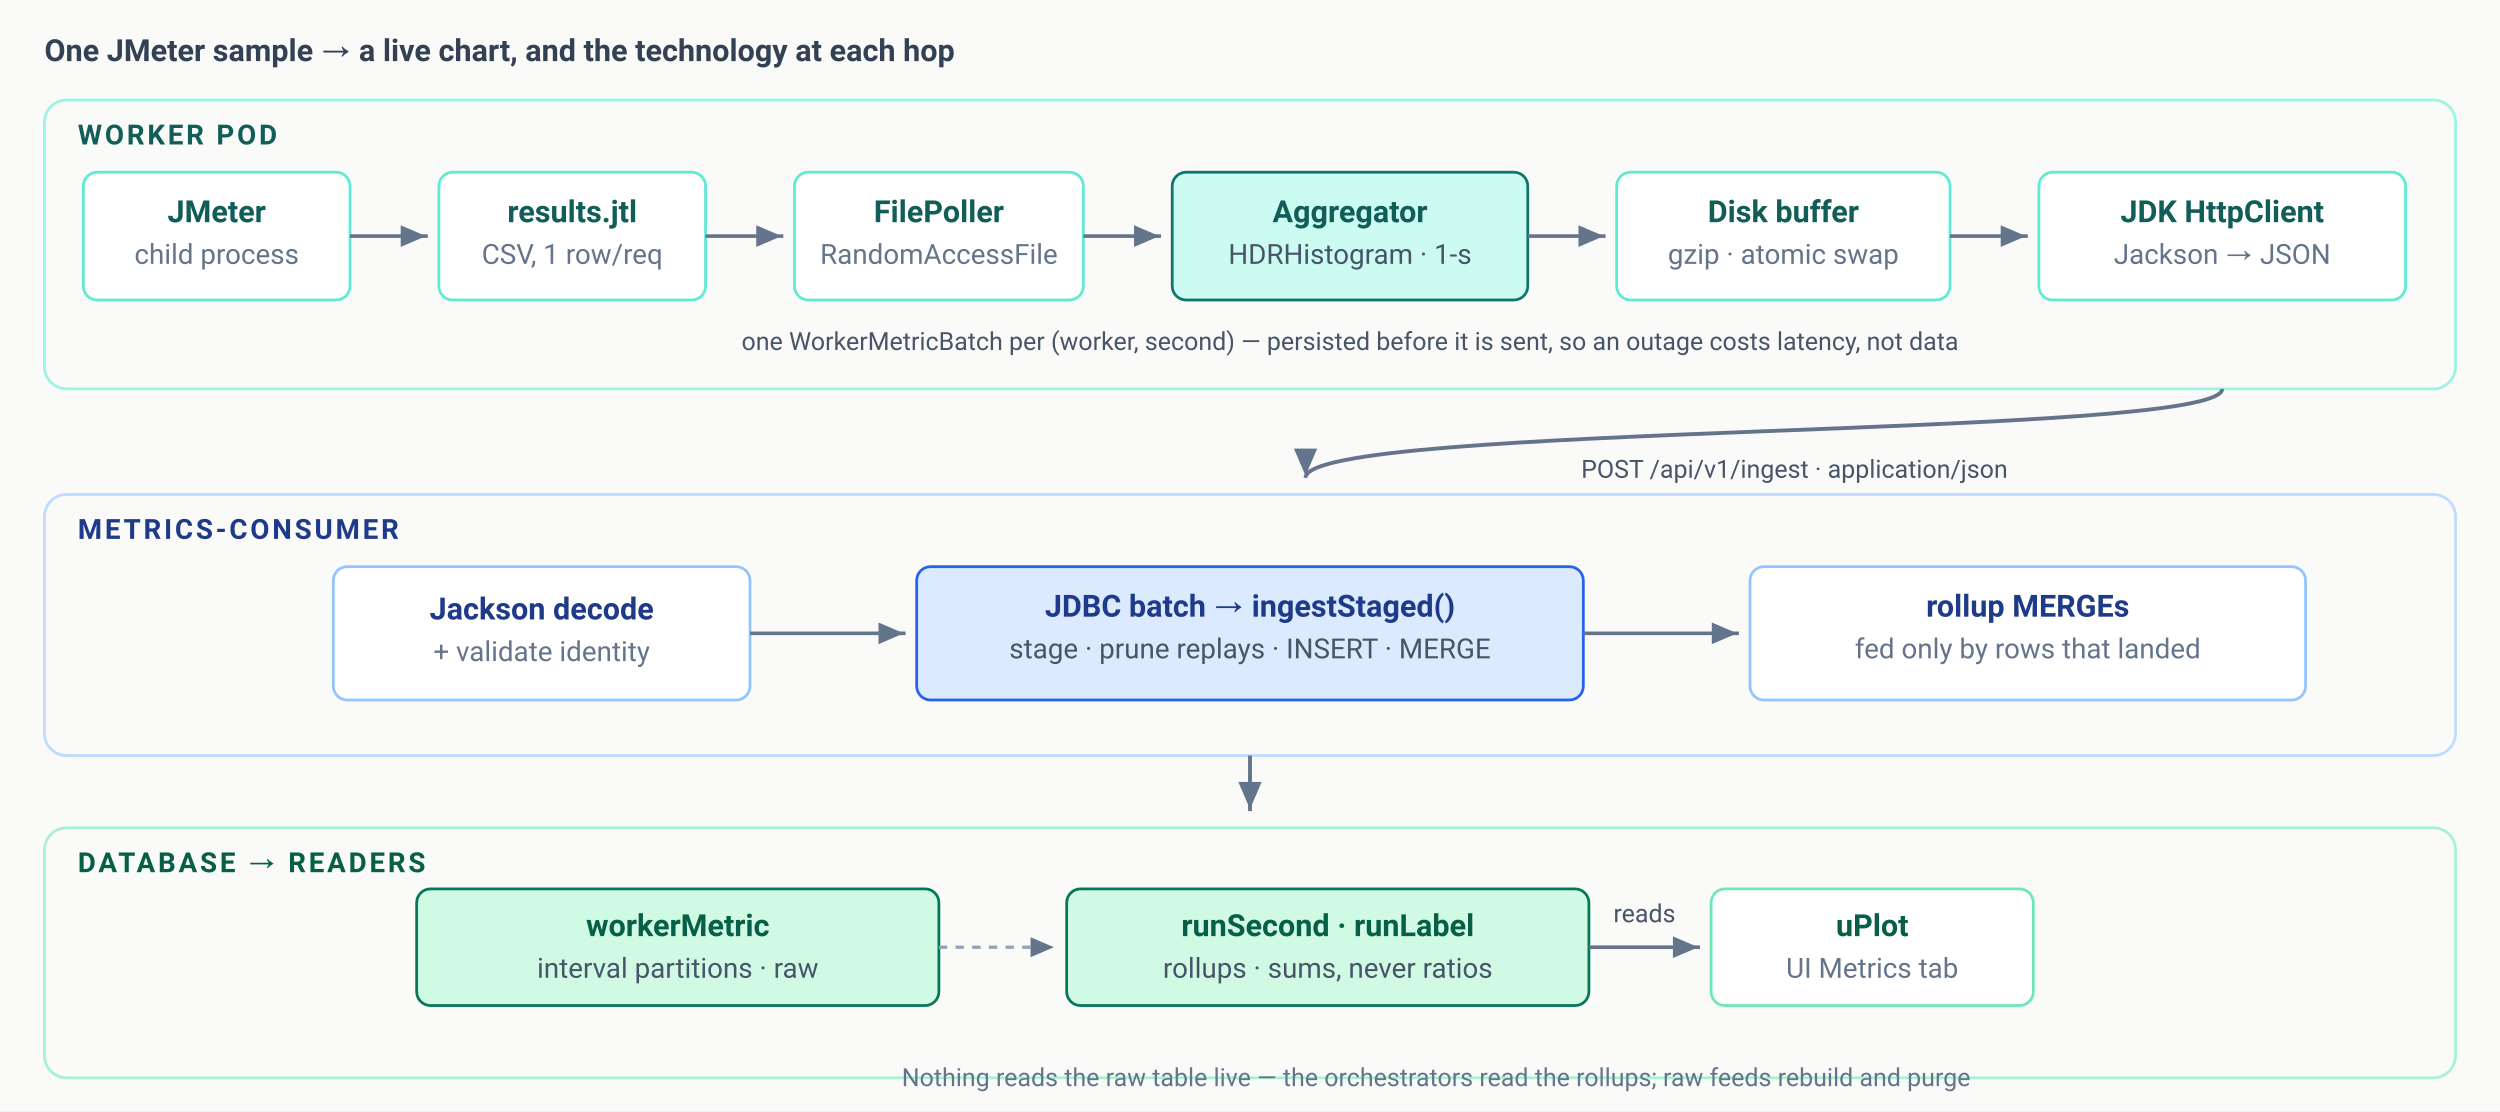
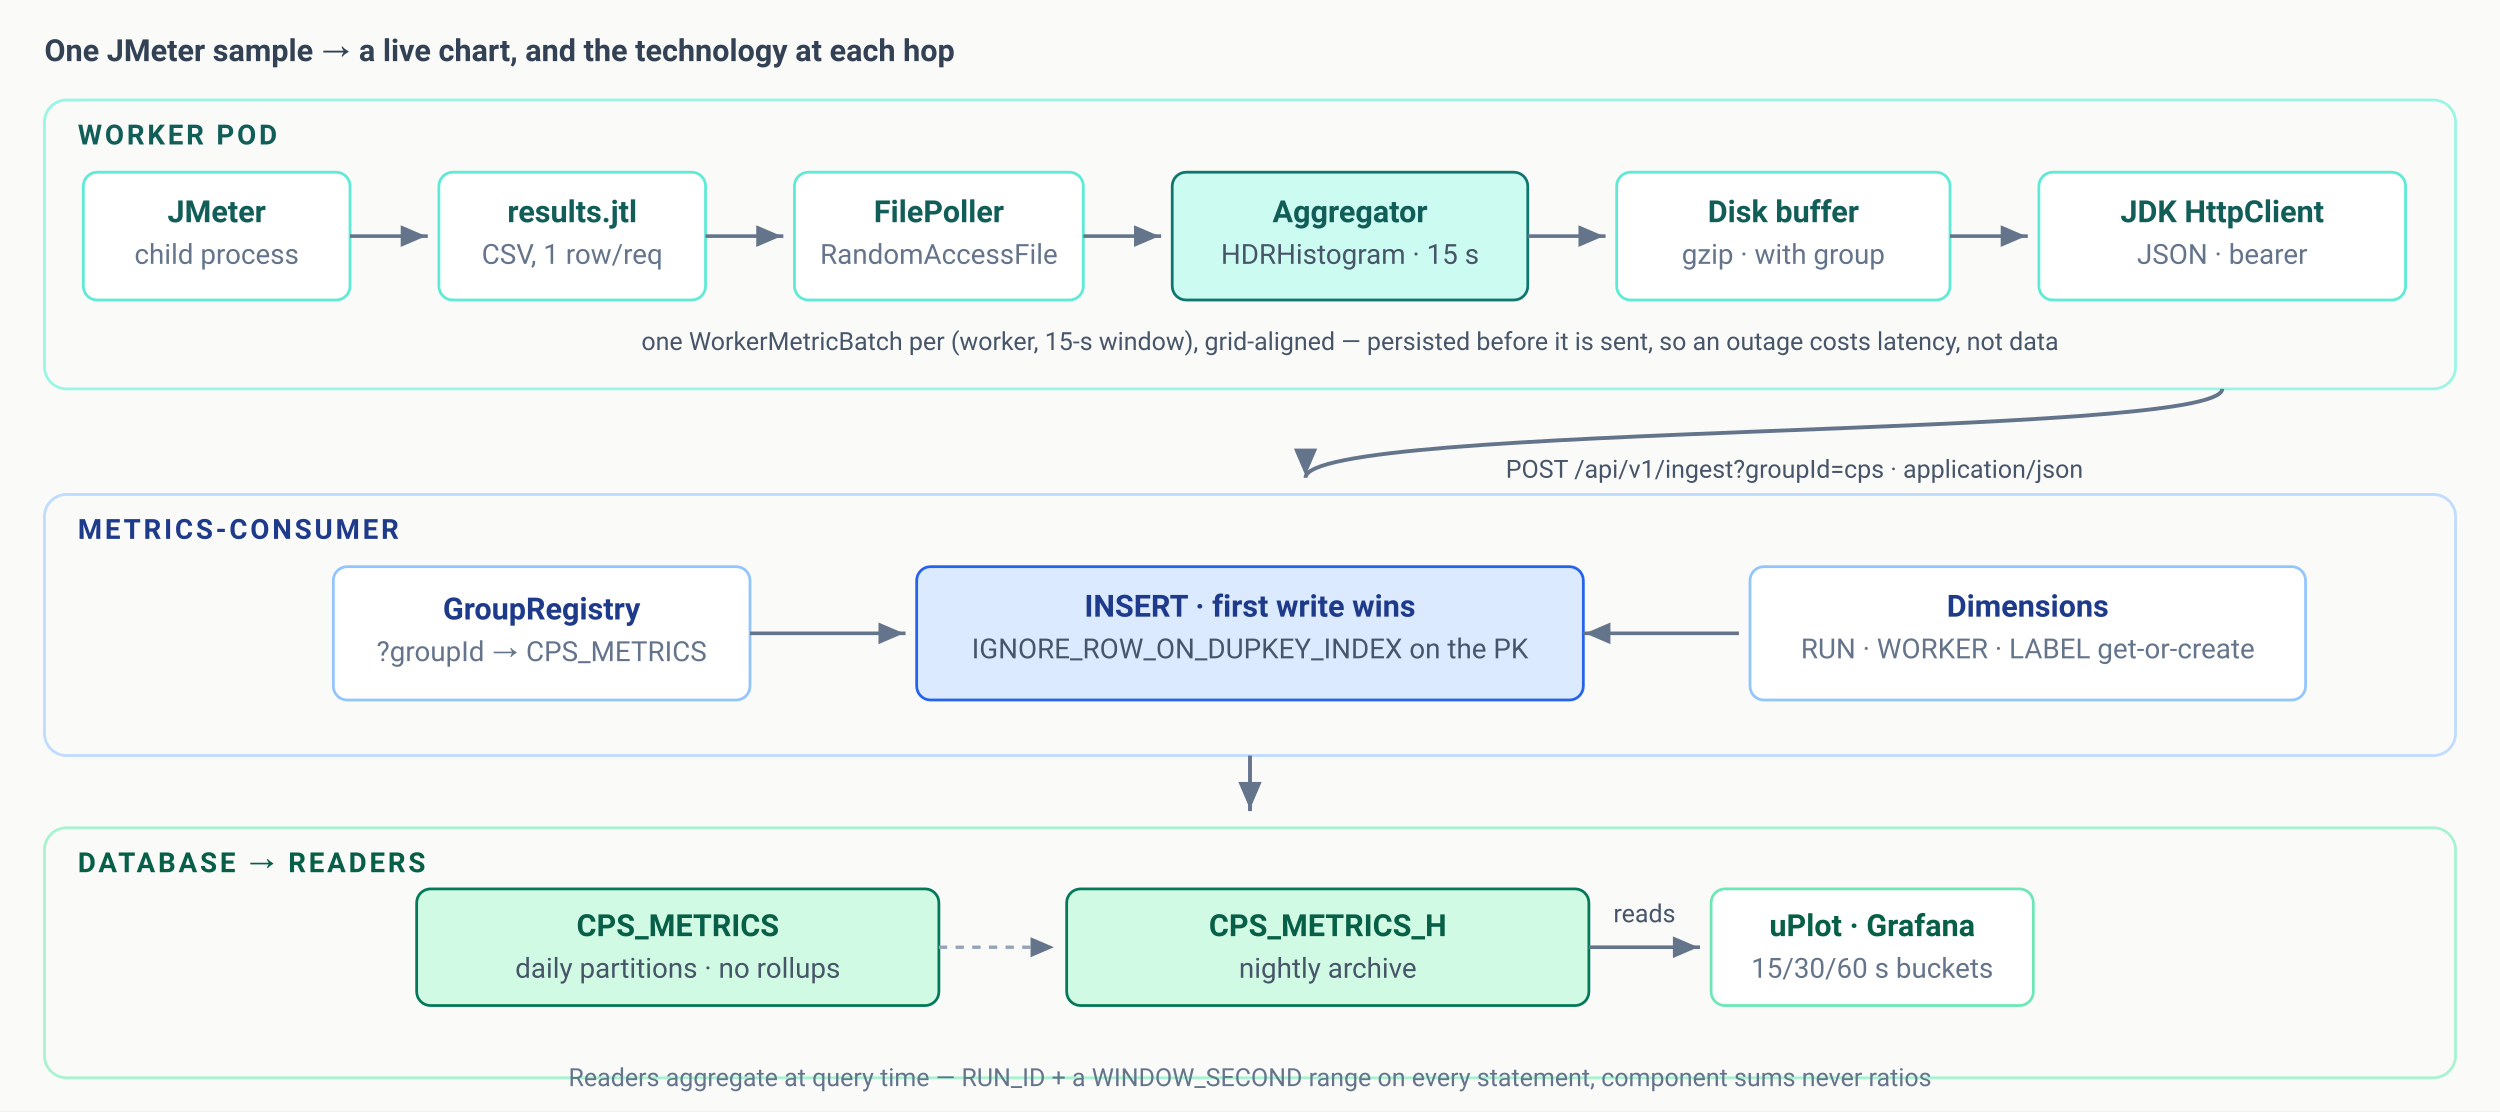
<svg xmlns="http://www.w3.org/2000/svg" viewBox="0 0 900 400" width="900" height="400" font-family="-apple-system, 'Segoe UI', Roboto, Helvetica, Arial, sans-serif">
  <defs>
    <marker id="d" markerWidth="9" markerHeight="9" refX="7.5" refY="3" orient="auto" markerUnits="strokeWidth">
      <path d="M0,0 L0,6 L7,3 z" fill="#64748b" />
    </marker>
  </defs>
  <rect width="900" height="400" fill="#fafaf9" />
  <text x="16" y="22" font-size="11" font-weight="600" fill="#334155">One JMeter sample → a live chart, and the technology at each hop</text>
  <rect x="16" y="36" width="868" height="104" rx="8" fill="none" stroke="#99f6e4" />
  <text x="28" y="52" font-size="10" font-weight="600" fill="#115e59" letter-spacing="1">WORKER POD</text>
  <g font-size="10" text-anchor="middle">
    <rect x="30" y="62" width="96" height="46" rx="5" fill="#ffffff" stroke="#5eead4" />
    <text x="78" y="80" font-size="11" font-weight="600" fill="#115e59">JMeter</text>
    <text x="78" y="95" fill="#64748b">child process</text>
    <rect x="158" y="62" width="96" height="46" rx="5" fill="#ffffff" stroke="#5eead4" />
    <text x="206" y="80" font-size="11" font-weight="600" fill="#115e59">results.jtl</text>
    <text x="206" y="95" fill="#64748b">CSV, 1 row/req</text>
    <rect x="286" y="62" width="104" height="46" rx="5" fill="#ffffff" stroke="#5eead4" />
    <text x="338" y="80" font-size="11" font-weight="600" fill="#115e59">FilePoller</text>
    <text x="338" y="95" fill="#64748b">RandomAccessFile</text>
    <rect x="422" y="62" width="128" height="46" rx="5" fill="#ccfbf1" stroke="#0f766e" />
    <text x="486" y="80" font-size="11" font-weight="600" fill="#115e59">Aggregator</text>
-     <text x="486" y="95" fill="#475569">HDRHistogram · 1-s</text>
+     <text x="486" y="95" fill="#475569">HDRHistogram · 15 s</text>
    <rect x="582" y="62" width="120" height="46" rx="5" fill="#ffffff" stroke="#5eead4" />
    <text x="642" y="80" font-size="11" font-weight="600" fill="#115e59">Disk buffer</text>
-     <text x="642" y="95" fill="#64748b">gzip · atomic swap</text>
+     <text x="642" y="95" fill="#64748b">gzip · with group</text>
    <rect x="734" y="62" width="132" height="46" rx="5" fill="#ffffff" stroke="#5eead4" />
    <text x="800" y="80" font-size="11" font-weight="600" fill="#115e59">JDK HttpClient</text>
-     <text x="800" y="95" fill="#64748b">Jackson → JSON</text>
+     <text x="800" y="95" fill="#64748b">JSON · bearer</text>
  </g>
  <g stroke="#64748b" stroke-width="1.3" marker-end="url(#d)">
    <line x1="126" y1="85" x2="154" y2="85" />
    <line x1="254" y1="85" x2="282" y2="85" />
    <line x1="390" y1="85" x2="418" y2="85" />
    <line x1="550" y1="85" x2="578" y2="85" />
    <line x1="702" y1="85" x2="730" y2="85" />
  </g>
-   <text x="486" y="126" font-size="9" text-anchor="middle" fill="#475569">one WorkerMetricBatch per (worker, second) — persisted before it is sent, so an outage costs latency, not data</text>
+   <text x="486" y="126" font-size="9" text-anchor="middle" fill="#475569">one WorkerMetricBatch per (worker, 15-s window), grid-aligned — persisted before it is sent, so an outage costs latency, not data</text>
  <path d="M800,140 C800,158 470,152 470,172" stroke="#64748b" stroke-width="1.4" fill="none" marker-end="url(#d)" />
-   <text x="646" y="172" font-size="9" text-anchor="middle" fill="#475569">POST /api/v1/ingest · application/json</text>
+   <text x="646" y="172" font-size="9" text-anchor="middle" fill="#475569">POST /api/v1/ingest?groupId=cps · application/json</text>
  <rect x="16" y="178" width="868" height="94" rx="8" fill="none" stroke="#bfdbfe" />
  <text x="28" y="194" font-size="10" font-weight="600" fill="#1e3a8a" letter-spacing="1">METRICS-CONSUMER</text>
  <g font-size="10" text-anchor="middle">
    <rect x="120" y="204" width="150" height="48" rx="5" fill="#ffffff" stroke="#93c5fd" />
-     <text x="195" y="223" font-size="11" font-weight="600" fill="#1e3a8a">Jackson decode</text>
-     <text x="195" y="238" fill="#64748b">+ validate identity</text>
+     <text x="195" y="223" font-size="11" font-weight="600" fill="#1e3a8a">GroupRegistry</text>
+     <text x="195" y="238" fill="#64748b">?groupId → CPS_METRICS</text>
    <rect x="330" y="204" width="240" height="48" rx="5" fill="#dbeafe" stroke="#2563eb" />
-     <text x="450" y="222" font-size="11" font-weight="600" fill="#1e3a8a">JDBC batch → ingestStaged()</text>
-     <text x="450" y="237" fill="#475569">stage · prune replays · INSERT · MERGE</text>
+     <text x="450" y="222" font-size="11" font-weight="600" fill="#1e3a8a">INSERT · first write wins</text>
+     <text x="450" y="237" fill="#475569">IGNORE_ROW_ON_DUPKEY_INDEX on the PK</text>
    <rect x="630" y="204" width="200" height="48" rx="5" fill="#ffffff" stroke="#93c5fd" />
-     <text x="730" y="222" font-size="11" font-weight="600" fill="#1e3a8a">rollup MERGEs</text>
-     <text x="730" y="237" fill="#64748b">fed only by rows that landed</text>
+     <text x="730" y="222" font-size="11" font-weight="600" fill="#1e3a8a">Dimensions</text>
+     <text x="730" y="237" fill="#64748b">RUN · WORKER · LABEL get-or-create</text>
  </g>
  <g stroke="#64748b" stroke-width="1.3" marker-end="url(#d)">
    <line x1="270" y1="228" x2="326" y2="228" />
-     <line x1="570" y1="228" x2="626" y2="228" />
+     <line x1="626" y1="228" x2="570" y2="228" />
  </g>
  <path d="M450,272 L450,292" stroke="#64748b" stroke-width="1.4" fill="none" marker-end="url(#d)" />
  <rect x="16" y="298" width="868" height="90" rx="8" fill="none" stroke="#a7f3d0" />
  <text x="28" y="314" font-size="10" font-weight="600" fill="#065f46" letter-spacing="1">DATABASE → READERS</text>
  <g font-size="10" text-anchor="middle">
    <rect x="150" y="320" width="188" height="42" rx="5" fill="#d1fae5" stroke="#047857" />
-     <text x="244" y="337" font-size="11" font-weight="600" fill="#065f46">workerMetric</text>
-     <text x="244" y="352" fill="#475569">interval partitions · raw</text>
+     <text x="244" y="337" font-size="11" font-weight="600" fill="#065f46">CPS_METRICS</text>
+     <text x="244" y="352" fill="#475569">daily partitions · no rollups</text>
    <rect x="384" y="320" width="188" height="42" rx="5" fill="#d1fae5" stroke="#047857" />
-     <text x="478" y="337" font-size="11" font-weight="600" fill="#065f46">runSecond · runLabel</text>
-     <text x="478" y="352" fill="#475569">rollups · sums, never ratios</text>
+     <text x="478" y="337" font-size="11" font-weight="600" fill="#065f46">CPS_METRICS_H</text>
+     <text x="478" y="352" fill="#475569">nightly archive</text>
    <rect x="616" y="320" width="116" height="42" rx="5" fill="#ffffff" stroke="#6ee7b7" />
-     <text x="674" y="337" font-size="11" font-weight="600" fill="#065f46">uPlot</text>
-     <text x="674" y="352" fill="#64748b">UI Metrics tab</text>
+     <text x="674" y="337" font-size="11" font-weight="600" fill="#065f46">uPlot · Grafana</text>
+     <text x="674" y="352" fill="#64748b">15/30/60 s buckets</text>
  </g>
  <line x1="338" y1="341" x2="380" y2="341" stroke="#94a3b8" stroke-width="1.2" stroke-dasharray="3,3" marker-end="url(#d)" />
  <line x1="572" y1="341" x2="612" y2="341" stroke="#64748b" stroke-width="1.3" marker-end="url(#d)" />
  <text x="592" y="332" font-size="9" text-anchor="middle" fill="#475569">reads</text>
-   <text x="517" y="391" font-size="9" text-anchor="middle" fill="#64748b">Nothing reads the raw table live — the orchestrators read the rollups; raw feeds rebuild and purge</text>
+   <text x="450" y="391" font-size="9" text-anchor="middle" fill="#64748b">Readers aggregate at query time — RUN_ID + a WINDOW_SECOND range on every statement, component sums never ratios</text>
</svg>
